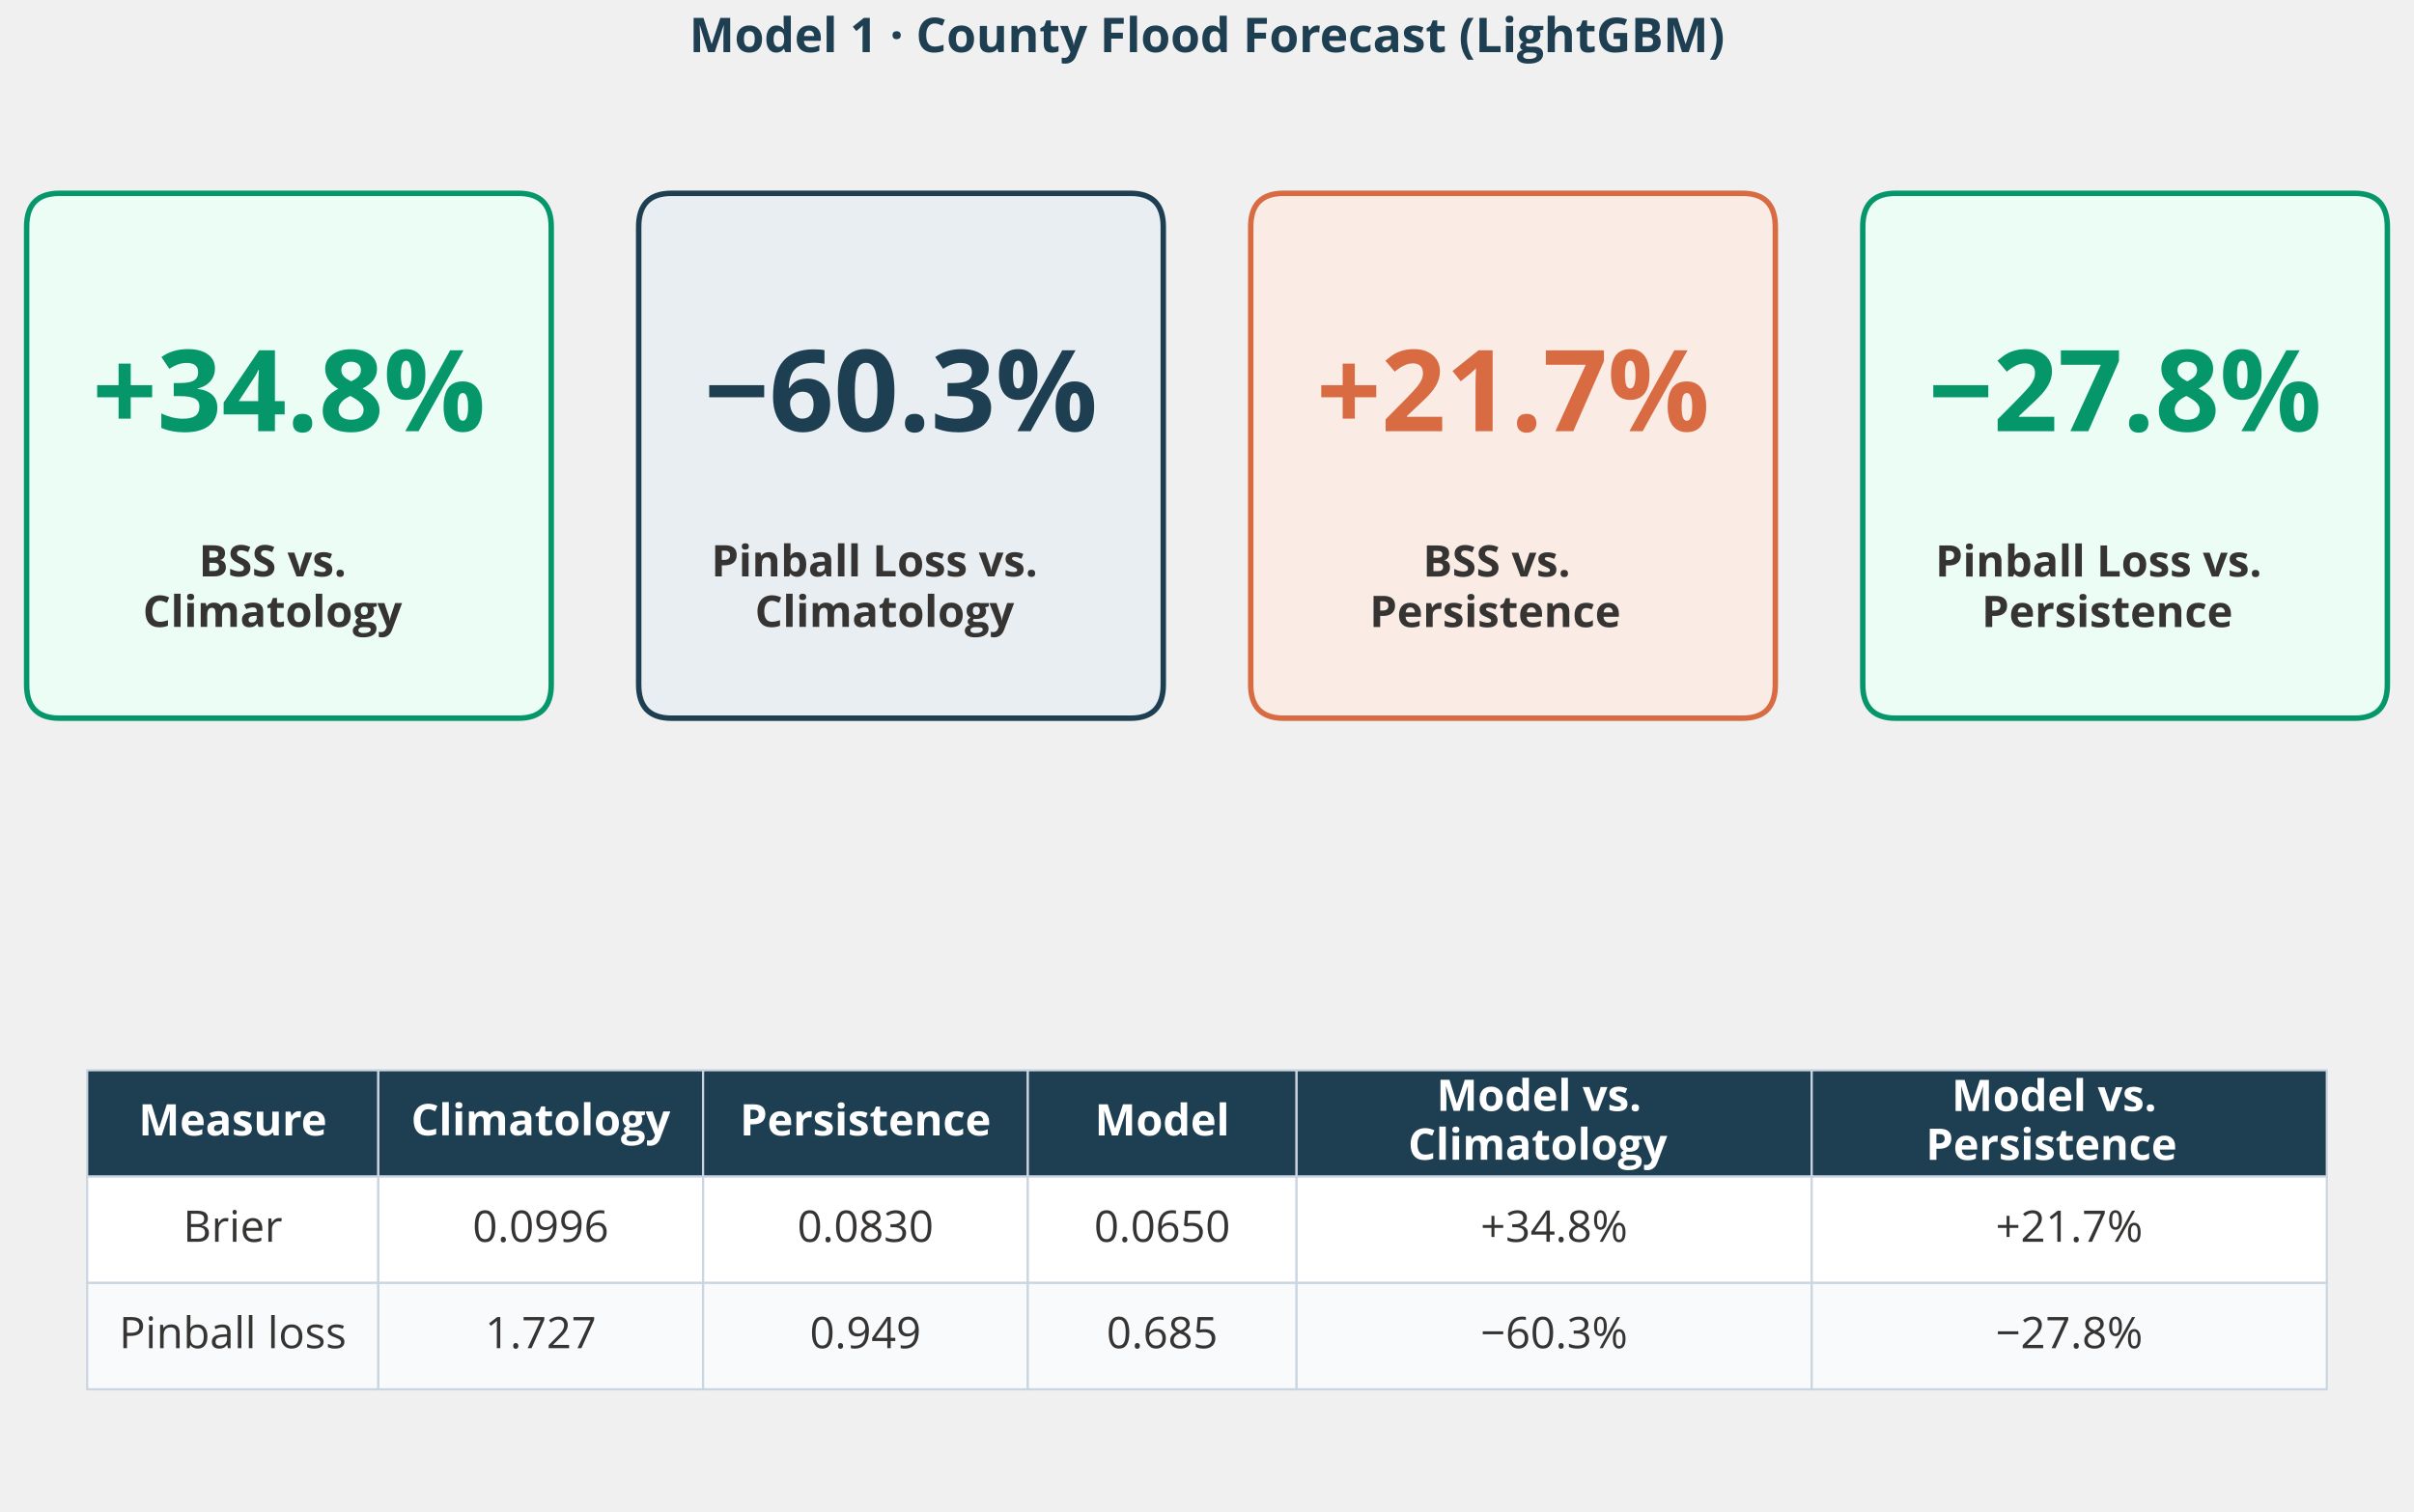
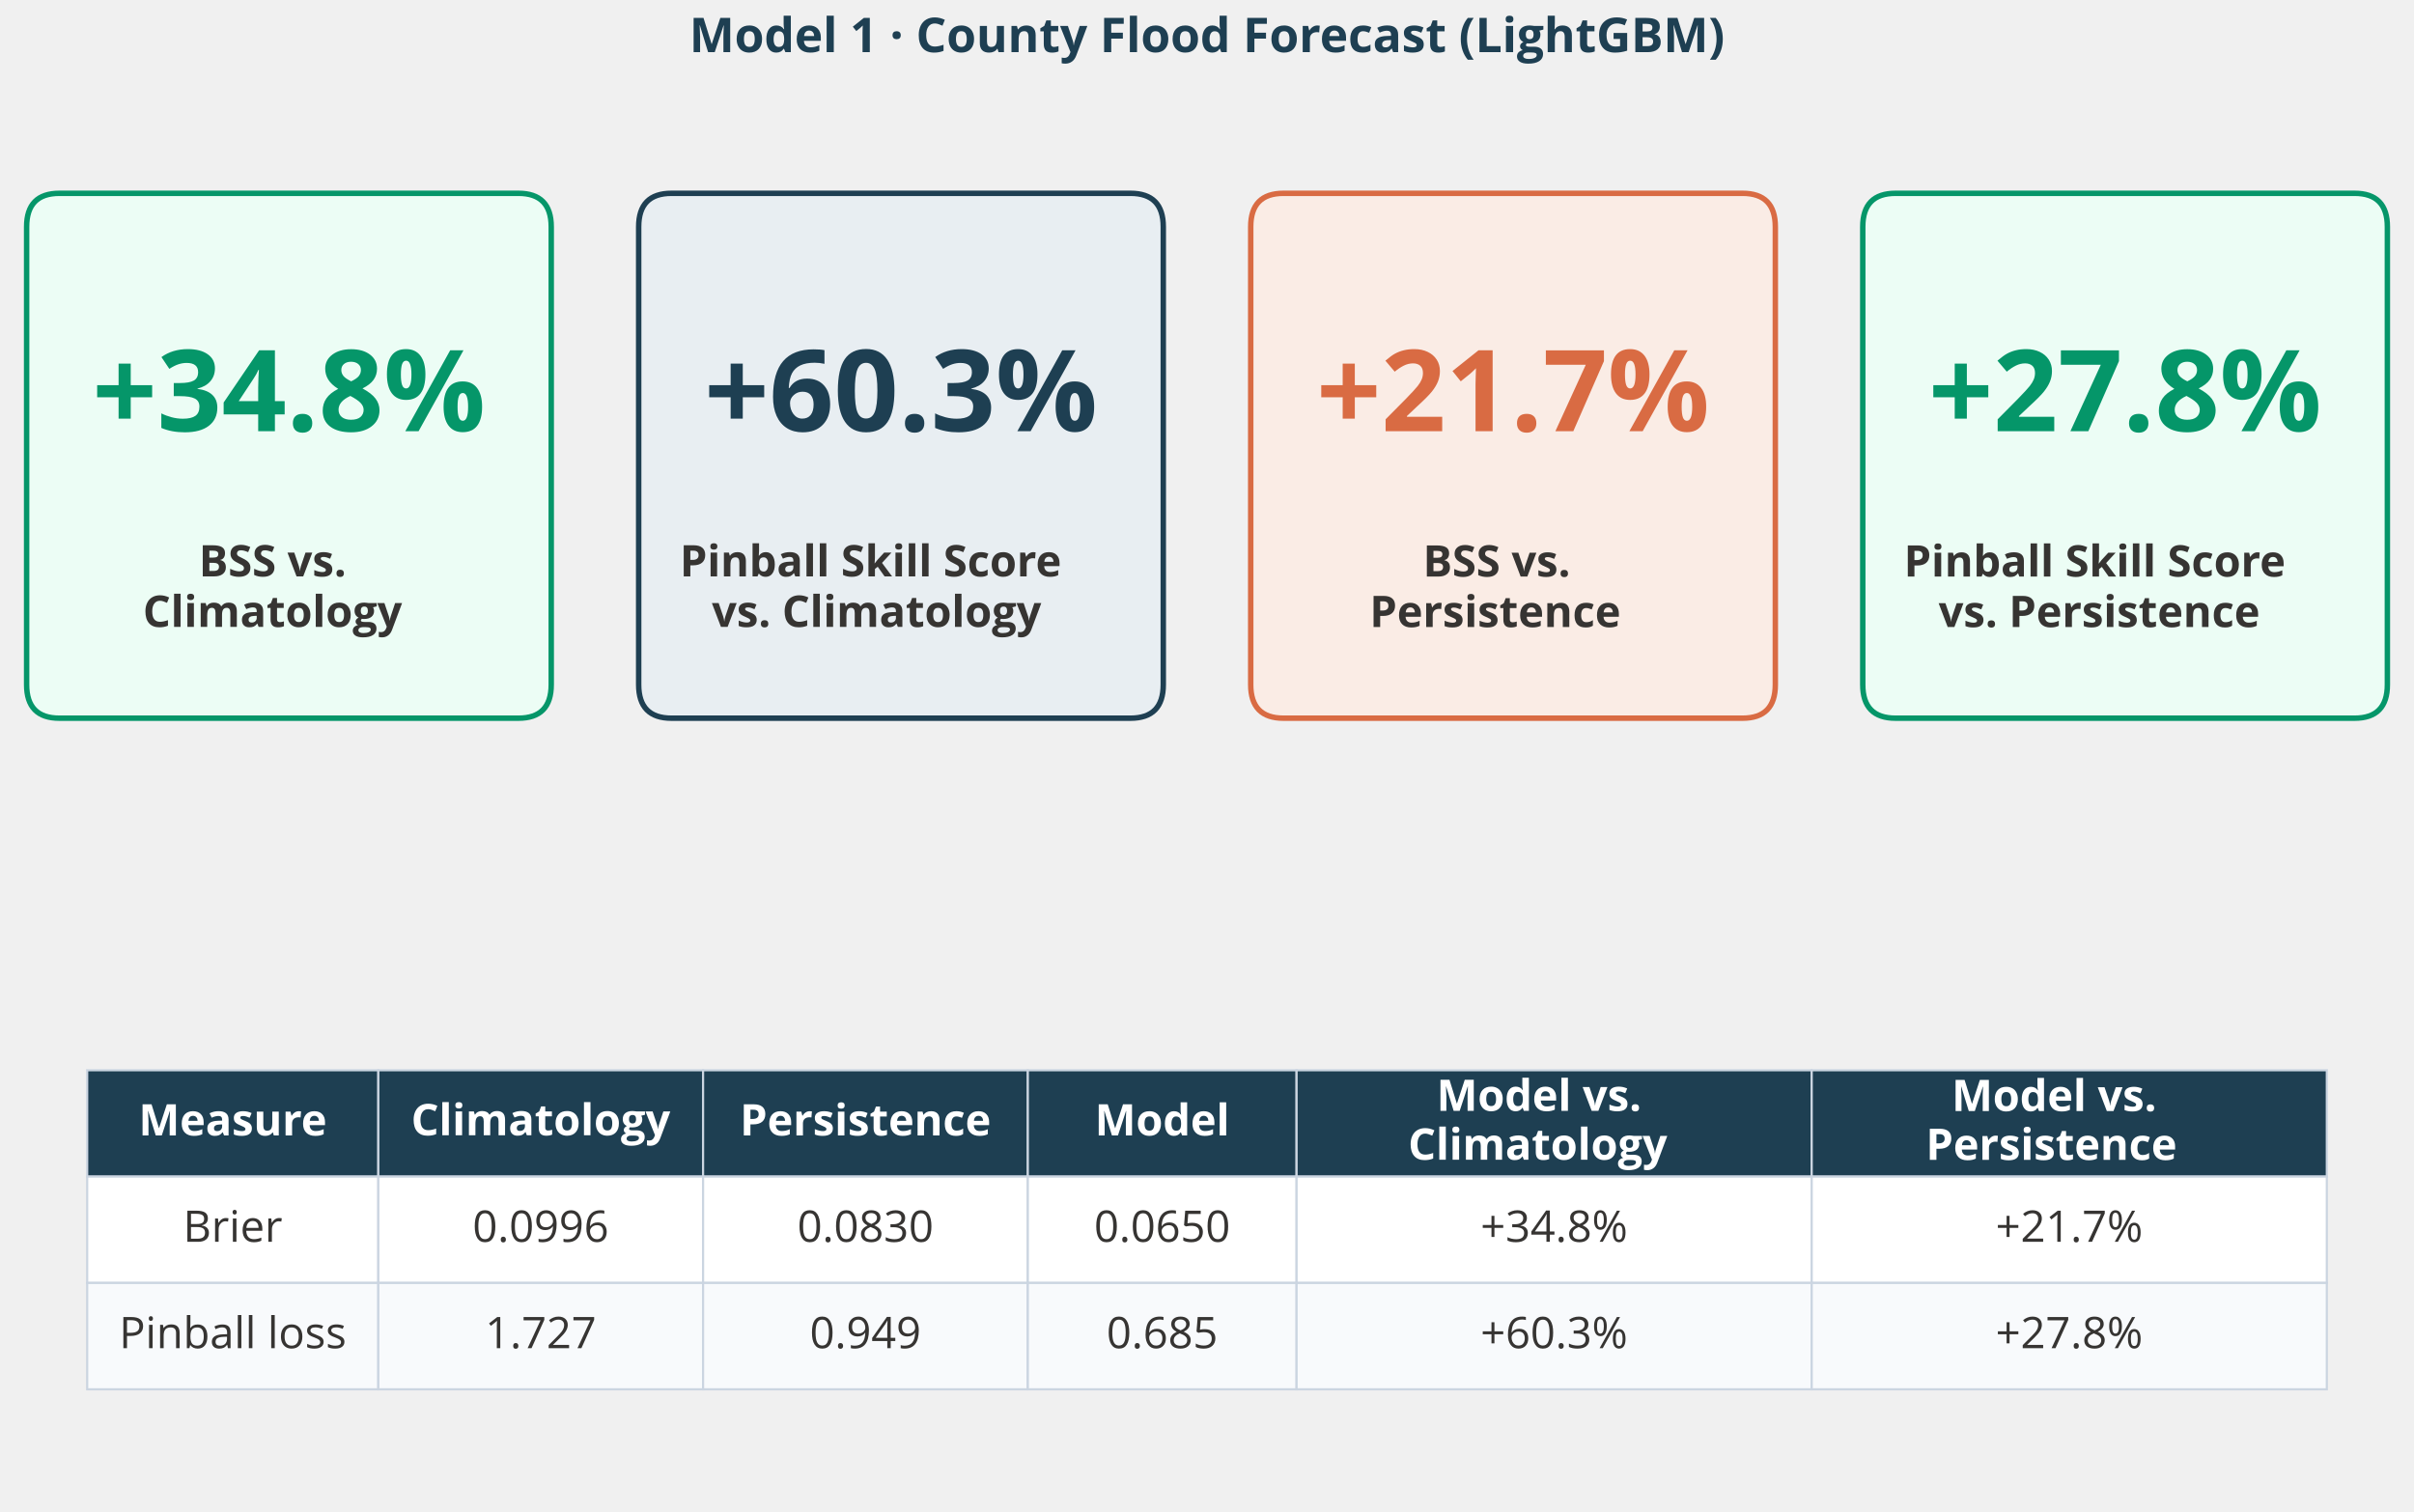
<svg xmlns="http://www.w3.org/2000/svg" width="1107.36pt" height="693.36pt" viewBox="0 0 1107.36 693.36" version="1.1">
  <defs>
    <style type="text/css">*{stroke-linejoin: round; stroke-linecap: butt}</style>
  </defs>
  <g id="figure_1">
    <g id="patch_1">
      <path d="M 0 693.36  L 1107.36 693.36  L 1107.36 0  L 0 0  L 0 693.36  z " style="fill: none; opacity: 0" />
    </g>
    <g id="axes_1">
      <g id="patch_2">
-         <path d="M 27.254 329.48  L 237.825 329.48  Q 252.865 329.48 252.865 314.11  L 252.865 104.055  Q 252.865 88.685 237.825 88.685  L 27.254 88.685  Q 12.214 88.685 12.214 104.055  L 12.214 314.11  Q 12.214 329.48 27.254 329.48  z " clip-path="url(#p8123688d43)" style="fill: #ecfdf5; stroke: #059669; stroke-width: 2.5; stroke-linejoin: miter" />
+         <path d="M 27.254 329.48  L 237.825 329.48  Q 252.865 329.48 252.865 314.11  L 252.865 104.055  Q 252.865 88.685 237.825 88.685  L 27.254 88.685  Q 12.214 88.685 12.214 104.055  L 12.214 314.11  Q 12.214 329.48 27.254 329.48  z " clip-path="url(#p6152e9d195)" style="fill: #ecfdf5; stroke: #059669; stroke-width: 2.5; stroke-linejoin: miter" />
      </g>
      <g id="text_1">
        <text style="font-weight: 700; font-size: 52px; font-family: 'Open Sans', 'DejaVu Sans', 'Arial', sans-serif; text-anchor: middle; fill: #059669" x="132.539" y="197.815" transform="rotate(-0 132.5394 197.8149)">+34.8%</text>
      </g>
      <g id="text_2">
        <text style="font-weight: 700; font-size: 20px; font-family: 'Open Sans', 'DejaVu Sans', 'Arial', sans-serif; fill: #363432" transform="translate(91.21445 264.4252)">BSS vs.</text>
        <text style="font-weight: 700; font-size: 20px; font-family: 'Open Sans', 'DejaVu Sans', 'Arial', sans-serif; fill: #363432" transform="translate(65.55039 287.5807)">Climatology</text>
      </g>
    </g>
    <g id="axes_2">
      <g id="patch_3">
-         <path d="M 308.015 329.48  L 518.585 329.48  Q 533.626 329.48 533.626 314.11  L 533.626 104.055  Q 533.626 88.685 518.585 88.685  L 308.015 88.685  Q 292.974 88.685 292.974 104.055  L 292.974 314.11  Q 292.974 329.48 308.015 329.48  z " clip-path="url(#p2a43f4b90a)" style="fill: #e8eef2; stroke: #1e3f52; stroke-width: 2.5; stroke-linejoin: miter" />
+         <path d="M 308.015 329.48  L 518.585 329.48  Q 533.626 329.48 533.626 314.11  L 533.626 104.055  Q 533.626 88.685 518.585 88.685  L 308.015 88.685  Q 292.974 88.685 292.974 104.055  L 292.974 314.11  Q 292.974 329.48 308.015 329.48  z " clip-path="url(#pf76f986f22)" style="fill: #e8eef2; stroke: #1e3f52; stroke-width: 2.5; stroke-linejoin: miter" />
      </g>
      <g id="text_3">
-         <text style="font-weight: 700; font-size: 52px; font-family: 'Open Sans', 'DejaVu Sans', 'Arial', sans-serif; text-anchor: middle; fill: #1e3f52" x="413.3" y="197.815" transform="rotate(-0 413.2998 197.8149)">−60.3%</text>
+         <text style="font-weight: 700; font-size: 52px; font-family: 'Open Sans', 'DejaVu Sans', 'Arial', sans-serif; text-anchor: middle; fill: #1e3f52" x="413.3" y="197.815" transform="rotate(-0 413.2998 197.8149)">+60.3%</text>
      </g>
      <g id="text_4">
-         <text style="font-weight: 700; font-size: 20px; font-family: 'Open Sans', 'DejaVu Sans', 'Arial', sans-serif; fill: #363432" transform="translate(326.2842 264.4252)">Pinball Loss vs.</text>
-         <text style="font-weight: 700; font-size: 20px; font-family: 'Open Sans', 'DejaVu Sans', 'Arial', sans-serif; fill: #363432" transform="translate(346.3108 287.5807)">Climatology</text>
+         <text style="font-weight: 700; font-size: 20px; font-family: 'Open Sans', 'DejaVu Sans', 'Arial', sans-serif; fill: #363432" transform="translate(311.8483 264.4252)">Pinball Skill Score</text>
+         <text style="font-weight: 700; font-size: 20px; font-family: 'Open Sans', 'DejaVu Sans', 'Arial', sans-serif; fill: #363432" transform="translate(326.5608 287.5807)">vs. Climatology</text>
      </g>
    </g>
    <g id="axes_3">
      <g id="patch_4">
-         <path d="M 588.775 329.48  L 799.345 329.48  Q 814.386 329.48 814.386 314.11  L 814.386 104.055  Q 814.386 88.685 799.345 88.685  L 588.775 88.685  Q 573.734 88.685 573.734 104.055  L 573.734 314.11  Q 573.734 329.48 588.775 329.48  z " clip-path="url(#p37e72fa689)" style="fill: #faece5; stroke: #d96b43; stroke-width: 2.5; stroke-linejoin: miter" />
+         <path d="M 588.775 329.48  L 799.345 329.48  Q 814.386 329.48 814.386 314.11  L 814.386 104.055  Q 814.386 88.685 799.345 88.685  L 588.775 88.685  Q 573.734 88.685 573.734 104.055  L 573.734 314.11  Q 573.734 329.48 588.775 329.48  z " clip-path="url(#p9ad595611d)" style="fill: #faece5; stroke: #d96b43; stroke-width: 2.5; stroke-linejoin: miter" />
      </g>
      <g id="text_5">
        <text style="font-weight: 700; font-size: 52px; font-family: 'Open Sans', 'DejaVu Sans', 'Arial', sans-serif; text-anchor: middle; fill: #d96b43" x="694.06" y="197.815" transform="rotate(-0 694.0602 197.8149)">+21.7%</text>
      </g>
      <g id="text_6">
        <text style="font-weight: 700; font-size: 20px; font-family: 'Open Sans', 'DejaVu Sans', 'Arial', sans-serif; fill: #363432" transform="translate(652.7352 264.5033)">BSS vs.</text>
        <text style="font-weight: 700; font-size: 20px; font-family: 'Open Sans', 'DejaVu Sans', 'Arial', sans-serif; fill: #363432" transform="translate(628.293 287.6588)">Persistence</text>
      </g>
    </g>
    <g id="axes_4">
      <g id="patch_5">
-         <path d="M 869.535 329.48  L 1080.106 329.48  Q 1095.146 329.48 1095.146 314.11  L 1095.146 104.055  Q 1095.146 88.685 1080.106 88.685  L 869.535 88.685  Q 854.495 88.685 854.495 104.055  L 854.495 314.11  Q 854.495 329.48 869.535 329.48  z " clip-path="url(#p4dd29f8f73)" style="fill: #ecfdf5; stroke: #059669; stroke-width: 2.5; stroke-linejoin: miter" />
+         <path d="M 869.535 329.48  L 1080.106 329.48  Q 1095.146 329.48 1095.146 314.11  L 1095.146 104.055  Q 1095.146 88.685 1080.106 88.685  L 869.535 88.685  Q 854.495 88.685 854.495 104.055  L 854.495 314.11  Q 854.495 329.48 869.535 329.48  z " clip-path="url(#p9defbf12aa)" style="fill: #ecfdf5; stroke: #059669; stroke-width: 2.5; stroke-linejoin: miter" />
      </g>
      <g id="text_7">
-         <text style="font-weight: 700; font-size: 52px; font-family: 'Open Sans', 'DejaVu Sans', 'Arial', sans-serif; text-anchor: middle; fill: #059669" x="974.821" y="197.815" transform="rotate(-0 974.8206 197.8149)">−27.8%</text>
+         <text style="font-weight: 700; font-size: 52px; font-family: 'Open Sans', 'DejaVu Sans', 'Arial', sans-serif; text-anchor: middle; fill: #059669" x="974.821" y="197.815" transform="rotate(-0 974.8206 197.8149)">+27.8%</text>
      </g>
      <g id="text_8">
-         <text style="font-weight: 700; font-size: 20px; font-family: 'Open Sans', 'DejaVu Sans', 'Arial', sans-serif; fill: #363432" transform="translate(887.8049 264.5033)">Pinball Loss vs.</text>
-         <text style="font-weight: 700; font-size: 20px; font-family: 'Open Sans', 'DejaVu Sans', 'Arial', sans-serif; fill: #363432" transform="translate(909.0534 287.6588)">Persistence</text>
+         <text style="font-weight: 700; font-size: 20px; font-family: 'Open Sans', 'DejaVu Sans', 'Arial', sans-serif; fill: #363432" transform="translate(873.369 264.5033)">Pinball Skill Score</text>
+         <text style="font-weight: 700; font-size: 20px; font-family: 'Open Sans', 'DejaVu Sans', 'Arial', sans-serif; fill: #363432" transform="translate(889.3034 287.6588)">vs. Persistence</text>
      </g>
    </g>
    <g id="axes_5">
      <g id="table_1">
        <g id="patch_6">
          <path d="M 39.989 539.78  L 173.549 539.78  L 173.549 490.986  L 39.989 490.986  z " style="fill: #1e3f52; stroke: #cbd5e1; stroke-linejoin: miter" />
        </g>
        <g id="text_9">
          <text style="font-weight: 700; font-size: 20px; font-family: 'Open Sans', 'DejaVu Sans', 'Arial', sans-serif; text-anchor: middle; fill: #ffffff" x="106.769" y="520.902" transform="rotate(-0 106.7687 520.9019)">Measure</text>
        </g>
        <g id="patch_7">
          <path d="M 173.549 539.78  L 322.519 539.78  L 322.519 490.986  L 173.549 490.986  z " style="fill: #1e3f52; stroke: #cbd5e1; stroke-linejoin: miter" />
        </g>
        <g id="text_10">
          <text style="font-weight: 700; font-size: 20px; font-family: 'Open Sans', 'DejaVu Sans', 'Arial', sans-serif; text-anchor: middle; fill: #ffffff" x="248.034" y="520.824" transform="rotate(-0 248.0337 520.8238)">Climatology</text>
        </g>
        <g id="patch_8">
          <path d="M 322.519 539.78  L 471.489 539.78  L 471.489 490.986  L 322.519 490.986  z " style="fill: #1e3f52; stroke: #cbd5e1; stroke-linejoin: miter" />
        </g>
        <g id="text_11">
          <text style="font-weight: 700; font-size: 20px; font-family: 'Open Sans', 'DejaVu Sans', 'Arial', sans-serif; text-anchor: middle; fill: #ffffff" x="397.004" y="520.902" transform="rotate(-0 397.0042 520.9019)">Persistence</text>
        </g>
        <g id="patch_9">
          <path d="M 471.489 539.78  L 594.775 539.78  L 594.775 490.986  L 471.489 490.986  z " style="fill: #1e3f52; stroke: #cbd5e1; stroke-linejoin: miter" />
        </g>
        <g id="text_12">
          <text style="font-weight: 700; font-size: 20px; font-family: 'Open Sans', 'DejaVu Sans', 'Arial', sans-serif; text-anchor: middle; fill: #ffffff" x="533.132" y="520.902" transform="rotate(-0 533.1324 520.9019)">Model</text>
        </g>
        <g id="patch_10">
          <path d="M 594.775 539.78  L 831.073 539.78  L 831.073 490.986  L 594.775 490.986  z " style="fill: #1e3f52; stroke: #cbd5e1; stroke-linejoin: miter" />
        </g>
        <g id="text_13">
          <text style="font-weight: 700; font-size: 20px; font-family: 'Open Sans', 'DejaVu Sans', 'Arial', sans-serif; fill: #ffffff" transform="translate(658.9836 509.626)">Model vs.</text>
          <text style="font-weight: 700; font-size: 20px; font-family: 'Open Sans', 'DejaVu Sans', 'Arial', sans-serif; fill: #ffffff" transform="translate(645.9352 532.0216)">Climatology</text>
        </g>
        <g id="patch_11">
          <path d="M 831.073 539.78  L 1067.371 539.78  L 1067.371 490.986  L 831.073 490.986  z " style="fill: #1e3f52; stroke: #cbd5e1; stroke-linejoin: miter" />
        </g>
        <g id="text_14">
          <text style="font-weight: 700; font-size: 20px; font-family: 'Open Sans', 'DejaVu Sans', 'Arial', sans-serif; fill: #ffffff" transform="translate(895.2816 509.7041)">Model vs.</text>
          <text style="font-weight: 700; font-size: 20px; font-family: 'Open Sans', 'DejaVu Sans', 'Arial', sans-serif; fill: #ffffff" transform="translate(883.455 532.0997)">Persistence</text>
        </g>
        <g id="patch_12">
          <path d="M 39.989 588.573  L 173.549 588.573  L 173.549 539.78  L 39.989 539.78  z " style="fill: #ffffff; stroke: #cbd5e1; stroke-linejoin: miter" />
        </g>
        <g id="text_15">
          <text style="font-size: 20px; font-family: 'Open Sans', 'DejaVu Sans', 'Arial', sans-serif; text-anchor: middle; fill: #363432" x="106.769" y="569.695" transform="rotate(-0 106.7687 569.6953)">Brier</text>
        </g>
        <g id="patch_13">
          <path d="M 173.549 588.573  L 322.519 588.573  L 322.519 539.78  L 173.549 539.78  z " style="fill: #ffffff; stroke: #cbd5e1; stroke-linejoin: miter" />
        </g>
        <g id="text_16">
          <text style="font-size: 20px; font-family: 'Open Sans', 'DejaVu Sans', 'Arial', sans-serif; text-anchor: middle; fill: #363432" x="248.034" y="569.695" transform="rotate(-0 248.0337 569.6953)">0.0996</text>
        </g>
        <g id="patch_14">
          <path d="M 322.519 588.573  L 471.489 588.573  L 471.489 539.78  L 322.519 539.78  z " style="fill: #ffffff; stroke: #cbd5e1; stroke-linejoin: miter" />
        </g>
        <g id="text_17">
          <text style="font-size: 20px; font-family: 'Open Sans', 'DejaVu Sans', 'Arial', sans-serif; text-anchor: middle; fill: #363432" x="397.004" y="569.695" transform="rotate(-0 397.0042 569.6953)">0.0830</text>
        </g>
        <g id="patch_15">
          <path d="M 471.489 588.573  L 594.775 588.573  L 594.775 539.78  L 471.489 539.78  z " style="fill: #ffffff; stroke: #cbd5e1; stroke-linejoin: miter" />
        </g>
        <g id="text_18">
          <text style="font-size: 20px; font-family: 'Open Sans', 'DejaVu Sans', 'Arial', sans-serif; text-anchor: middle; fill: #363432" x="533.132" y="569.695" transform="rotate(-0 533.1324 569.6953)">0.0650</text>
        </g>
        <g id="patch_16">
          <path d="M 594.775 588.573  L 831.073 588.573  L 831.073 539.78  L 594.775 539.78  z " style="fill: #ffffff; stroke: #cbd5e1; stroke-linejoin: miter" />
        </g>
        <g id="text_19">
          <text style="font-size: 20px; font-family: 'Open Sans', 'DejaVu Sans', 'Arial', sans-serif; text-anchor: middle; fill: #363432" x="712.924" y="569.695" transform="rotate(-0 712.9243 569.6953)">+34.8%</text>
        </g>
        <g id="patch_17">
          <path d="M 831.073 588.573  L 1067.371 588.573  L 1067.371 539.78  L 831.073 539.78  z " style="fill: #ffffff; stroke: #cbd5e1; stroke-linejoin: miter" />
        </g>
        <g id="text_20">
          <text style="font-size: 20px; font-family: 'Open Sans', 'DejaVu Sans', 'Arial', sans-serif; text-anchor: middle; fill: #363432" x="949.222" y="569.695" transform="rotate(-0 949.2222 569.6953)">+21.7%</text>
        </g>
        <g id="patch_18">
          <path d="M 39.989 637.367  L 173.549 637.367  L 173.549 588.573  L 39.989 588.573  z " style="fill: #f8fafc; stroke: #cbd5e1; stroke-linejoin: miter" />
        </g>
        <g id="text_21">
          <text style="font-size: 20px; font-family: 'Open Sans', 'DejaVu Sans', 'Arial', sans-serif; text-anchor: middle; fill: #363432" x="106.769" y="618.489" transform="rotate(-0 106.7687 618.4887)">Pinball loss</text>
        </g>
        <g id="patch_19">
          <path d="M 173.549 637.367  L 322.519 637.367  L 322.519 588.573  L 173.549 588.573  z " style="fill: #f8fafc; stroke: #cbd5e1; stroke-linejoin: miter" />
        </g>
        <g id="text_22">
          <text style="font-size: 20px; font-family: 'Open Sans', 'DejaVu Sans', 'Arial', sans-serif; text-anchor: middle; fill: #363432" x="248.034" y="618.489" transform="rotate(-0 248.0337 618.4887)">1.727</text>
        </g>
        <g id="patch_20">
          <path d="M 322.519 637.367  L 471.489 637.367  L 471.489 588.573  L 322.519 588.573  z " style="fill: #f8fafc; stroke: #cbd5e1; stroke-linejoin: miter" />
        </g>
        <g id="text_23">
          <text style="font-size: 20px; font-family: 'Open Sans', 'DejaVu Sans', 'Arial', sans-serif; text-anchor: middle; fill: #363432" x="397.004" y="618.489" transform="rotate(-0 397.0042 618.4887)">0.949</text>
        </g>
        <g id="patch_21">
          <path d="M 471.489 637.367  L 594.775 637.367  L 594.775 588.573  L 471.489 588.573  z " style="fill: #f8fafc; stroke: #cbd5e1; stroke-linejoin: miter" />
        </g>
        <g id="text_24">
          <text style="font-size: 20px; font-family: 'Open Sans', 'DejaVu Sans', 'Arial', sans-serif; text-anchor: middle; fill: #363432" x="533.132" y="618.489" transform="rotate(-0 533.1324 618.4887)">0.685</text>
        </g>
        <g id="patch_22">
          <path d="M 594.775 637.367  L 831.073 637.367  L 831.073 588.573  L 594.775 588.573  z " style="fill: #f8fafc; stroke: #cbd5e1; stroke-linejoin: miter" />
        </g>
        <g id="text_25">
-           <text style="font-size: 20px; font-family: 'Open Sans', 'DejaVu Sans', 'Arial', sans-serif; text-anchor: middle; fill: #363432" x="712.924" y="618.489" transform="rotate(-0 712.9243 618.4887)">−60.3%</text>
+           <text style="font-size: 20px; font-family: 'Open Sans', 'DejaVu Sans', 'Arial', sans-serif; text-anchor: middle; fill: #363432" x="712.924" y="618.489" transform="rotate(-0 712.9243 618.4887)">+60.3%</text>
        </g>
        <g id="patch_23">
          <path d="M 831.073 637.367  L 1067.371 637.367  L 1067.371 588.573  L 831.073 588.573  z " style="fill: #f8fafc; stroke: #cbd5e1; stroke-linejoin: miter" />
        </g>
        <g id="text_26">
-           <text style="font-size: 20px; font-family: 'Open Sans', 'DejaVu Sans', 'Arial', sans-serif; text-anchor: middle; fill: #363432" x="949.222" y="618.489" transform="rotate(-0 949.2222 618.4887)">−27.8%</text>
+           <text style="font-size: 20px; font-family: 'Open Sans', 'DejaVu Sans', 'Arial', sans-serif; text-anchor: middle; fill: #363432" x="949.222" y="618.489" transform="rotate(-0 949.2222 618.4887)">+27.8%</text>
        </g>
      </g>
    </g>
    <g id="text_27">
      <text style="font-weight: 700; font-size: 22px; font-family: 'Open Sans', 'DejaVu Sans', 'Arial', sans-serif; text-anchor: middle; fill: #1e3f52" x="553.68" y="23.917" transform="rotate(-0 553.68 23.91656)">Model 1 · County Flood Forecast (LightGBM)</text>
    </g>
  </g>
  <defs>
-     <clipPath id="p8123688d43">
+     <clipPath id="p6152e9d195">
      <rect x="7.2" y="81" width="250.679" height="256.165" />
    </clipPath>
-     <clipPath id="p2a43f4b90a">
+     <clipPath id="pf76f986f22">
      <rect x="287.96" y="81" width="250.679" height="256.165" />
    </clipPath>
-     <clipPath id="p37e72fa689">
+     <clipPath id="p9ad595611d">
      <rect x="568.721" y="81" width="250.679" height="256.165" />
    </clipPath>
-     <clipPath id="p4dd29f8f73">
+     <clipPath id="p9defbf12aa">
      <rect x="849.481" y="81" width="250.679" height="256.165" />
    </clipPath>
  </defs>
</svg>
